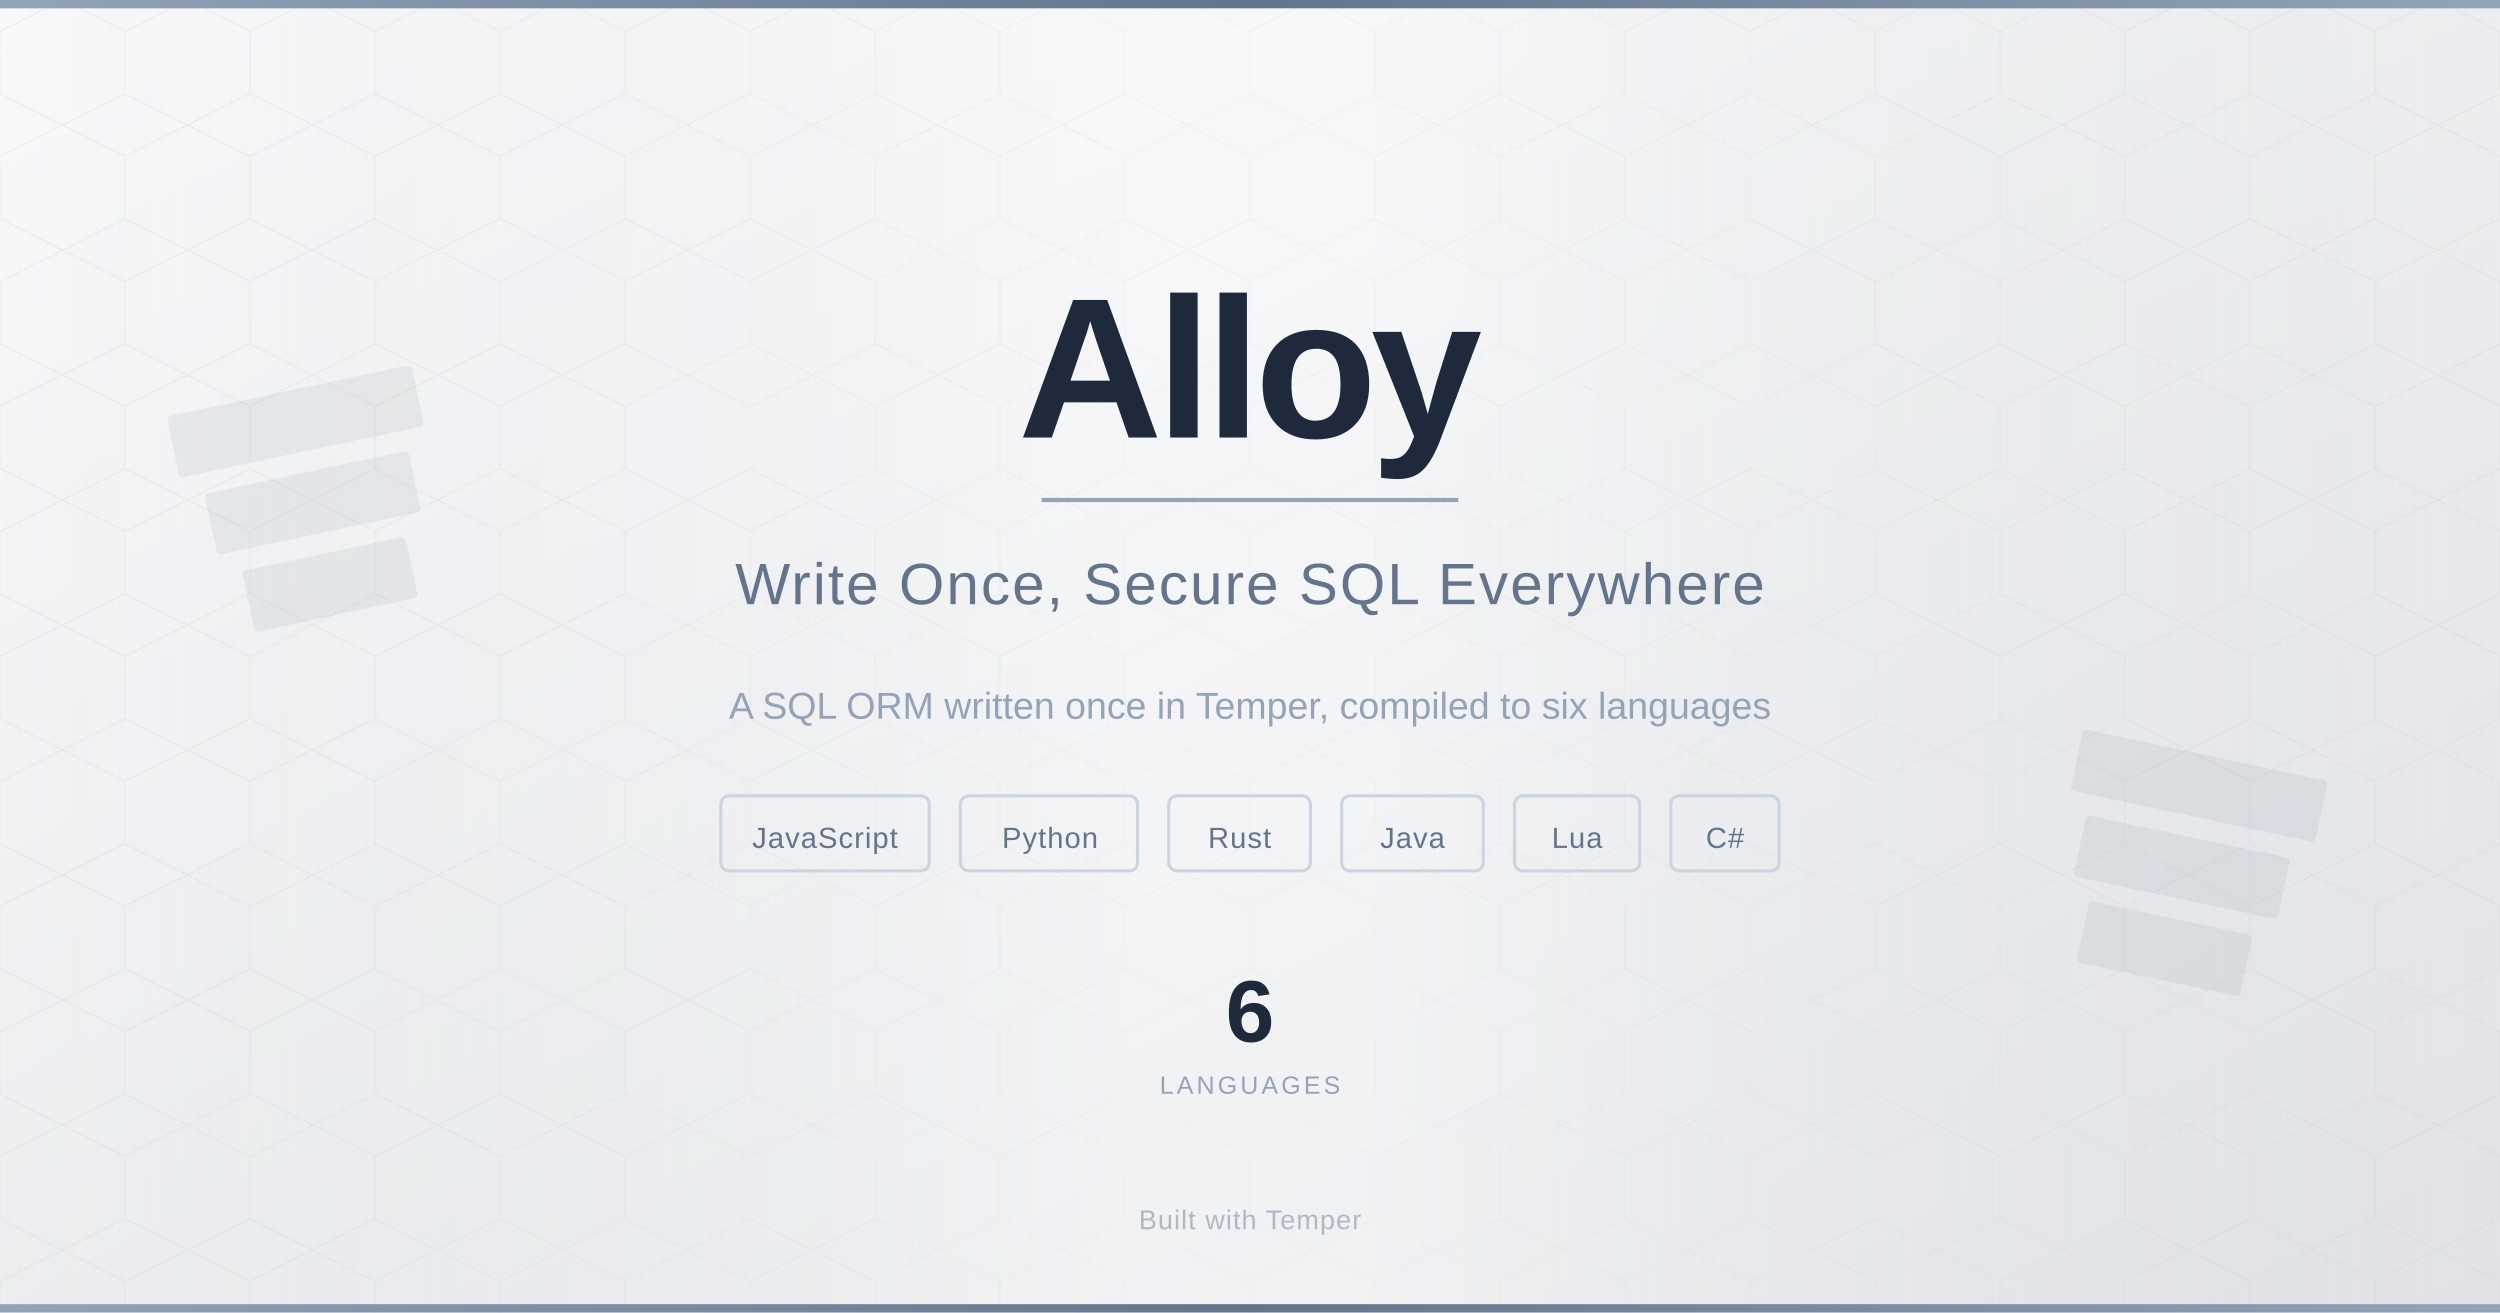
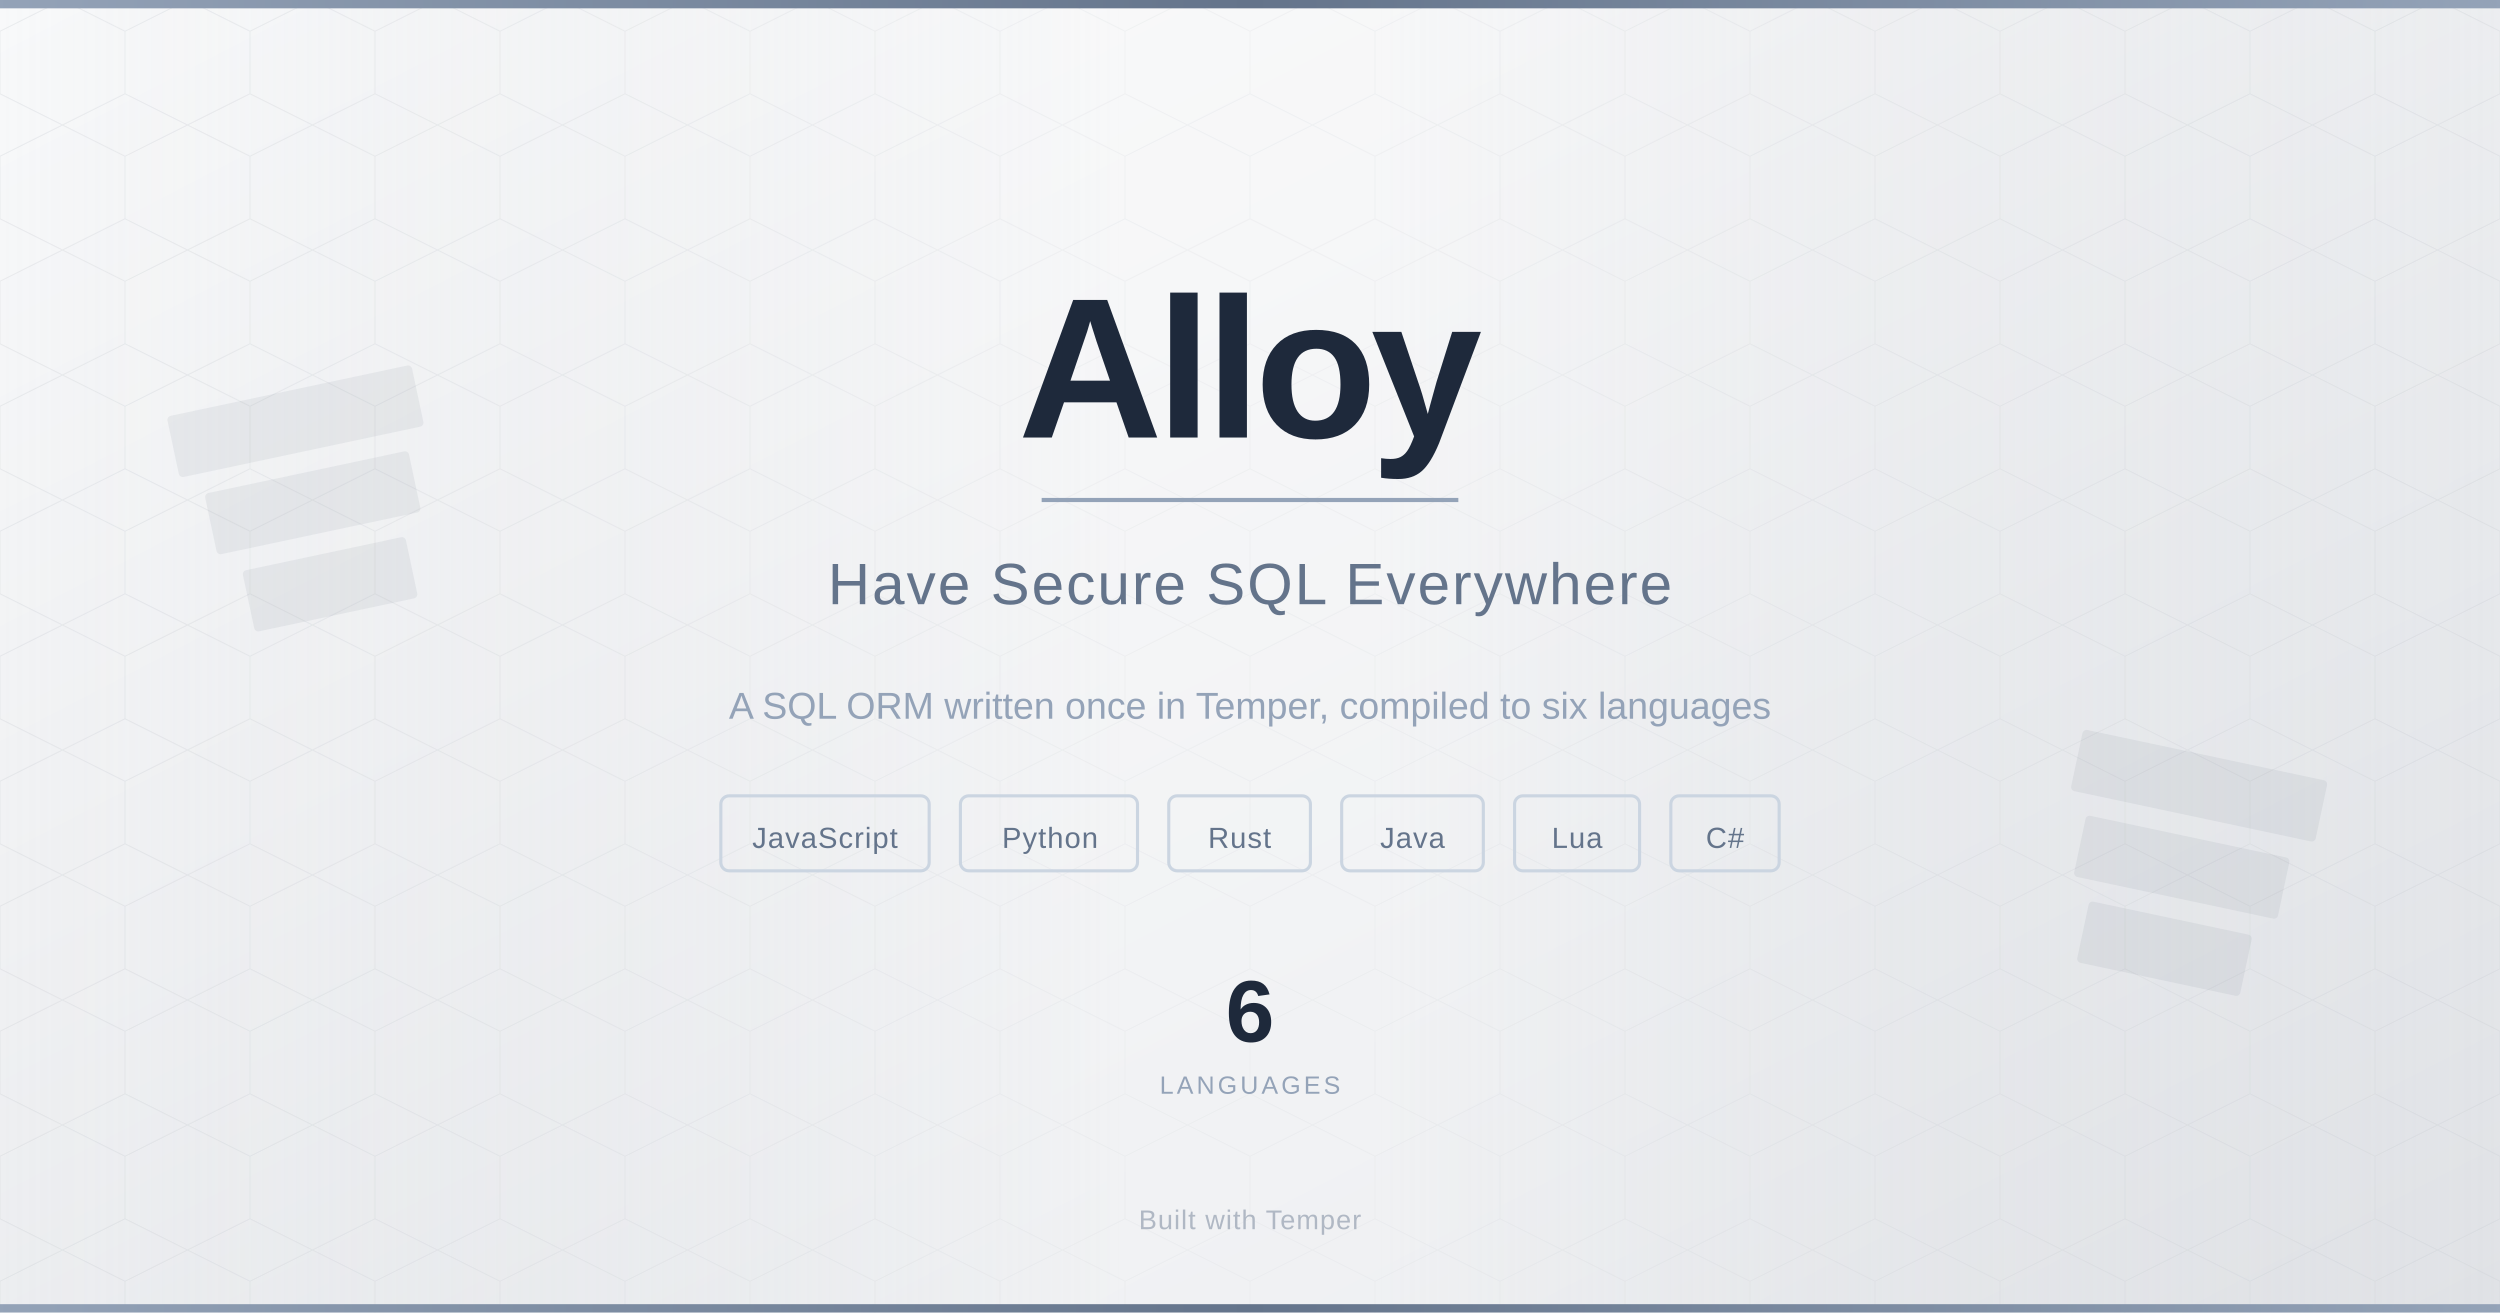
<svg xmlns="http://www.w3.org/2000/svg" width="1200" height="630" viewBox="0 0 1200 630">
  <defs>
    <linearGradient id="bg" x1="0%" y1="0%" x2="100%" y2="100%">
      <stop offset="0%" stop-color="#f8f9fa" />
      <stop offset="35%" stop-color="#f0f1f3" />
      <stop offset="65%" stop-color="#e8eaed" />
      <stop offset="100%" stop-color="#e0e2e6" />
    </linearGradient>
    <linearGradient id="sheen" x1="0%" y1="0%" x2="100%" y2="0%">
      <stop offset="0%" stop-color="#d4d7dc" stop-opacity="0" />
      <stop offset="45%" stop-color="#ffffff" stop-opacity="0.4" />
      <stop offset="55%" stop-color="#ffffff" stop-opacity="0.4" />
      <stop offset="100%" stop-color="#d4d7dc" stop-opacity="0" />
    </linearGradient>
    <linearGradient id="accent" x1="0%" y1="0%" x2="100%" y2="0%">
      <stop offset="0%" stop-color="#94a3b8" />
      <stop offset="50%" stop-color="#64748b" />
      <stop offset="100%" stop-color="#94a3b8" />
    </linearGradient>
    <pattern id="grid" width="60" height="60" patternUnits="userSpaceOnUse">
      <path d="M30 0 L60 15 L60 45 L30 60 L0 45 L0 15 Z" fill="none" stroke="#c8ccd2" stroke-width="0.5" opacity="0.3" />
    </pattern>
  </defs>
  <rect width="1200" height="630" fill="url(#bg)" />
  <rect width="1200" height="630" fill="url(#grid)" />
  <rect width="1200" height="630" fill="url(#sheen)" />
  <rect y="0" width="1200" height="4" fill="url(#accent)" />
  <g transform="translate(80, 200)" opacity="0.08">
    <rect x="0" y="0" width="120" height="30" rx="2" fill="#475569" transform="rotate(-12)" />
    <rect x="10" y="40" width="100" height="30" rx="2" fill="#475569" transform="rotate(-12)" />
    <rect x="20" y="80" width="80" height="30" rx="2" fill="#475569" transform="rotate(-12)" />
  </g>
  <g transform="translate(1000, 350)" opacity="0.08">
    <rect x="0" y="0" width="120" height="30" rx="2" fill="#475569" transform="rotate(12)" />
    <rect x="10" y="40" width="100" height="30" rx="2" fill="#475569" transform="rotate(12)" />
    <rect x="20" y="80" width="80" height="30" rx="2" fill="#475569" transform="rotate(12)" />
  </g>
  <text x="600" y="210" text-anchor="middle" font-family="-apple-system, 'Helvetica Neue', Arial, sans-serif" font-size="96" font-weight="800" fill="#1e293b" letter-spacing="-3">Alloy</text>
  <line x1="500" y1="240" x2="700" y2="240" stroke="#94a3b8" stroke-width="2" />
-   <text x="600" y="290" text-anchor="middle" font-family="-apple-system, 'Helvetica Neue', Arial, sans-serif" font-size="28" font-weight="400" fill="#64748b" letter-spacing="1">Write Once, Secure SQL Everywhere</text>
+   <text x="600" y="290" text-anchor="middle" font-family="-apple-system, 'Helvetica Neue', Arial, sans-serif" font-size="28" font-weight="400" fill="#64748b" letter-spacing="1">Have Secure SQL Everywhere</text>
  <text x="600" y="345" text-anchor="middle" font-family="-apple-system, 'Helvetica Neue', Arial, sans-serif" font-size="18" fill="#94a3b8">A SQL ORM written once in Temper, compiled to six languages</text>
  <g transform="translate(600, 400)" text-anchor="middle">
    <rect x="-254" y="-18" width="100" height="36" rx="4" fill="none" stroke="#cbd5e1" stroke-width="1.5" />
    <text x="-204" y="7" font-family="-apple-system, 'Helvetica Neue', Arial, sans-serif" font-size="14" fill="#64748b" letter-spacing="0.5" text-anchor="middle">JavaScript</text>
    <rect x="-139" y="-18" width="85" height="36" rx="4" fill="none" stroke="#cbd5e1" stroke-width="1.5" />
    <text x="-96" y="7" font-family="-apple-system, 'Helvetica Neue', Arial, sans-serif" font-size="14" fill="#64748b" letter-spacing="0.5" text-anchor="middle">Python</text>
    <rect x="-39" y="-18" width="68" height="36" rx="4" fill="none" stroke="#cbd5e1" stroke-width="1.5" />
    <text x="-5" y="7" font-family="-apple-system, 'Helvetica Neue', Arial, sans-serif" font-size="14" fill="#64748b" letter-spacing="0.5" text-anchor="middle">Rust</text>
    <rect x="44" y="-18" width="68" height="36" rx="4" fill="none" stroke="#cbd5e1" stroke-width="1.5" />
    <text x="78" y="7" font-family="-apple-system, 'Helvetica Neue', Arial, sans-serif" font-size="14" fill="#64748b" letter-spacing="0.5" text-anchor="middle">Java</text>
    <rect x="127" y="-18" width="60" height="36" rx="4" fill="none" stroke="#cbd5e1" stroke-width="1.5" />
    <text x="157" y="7" font-family="-apple-system, 'Helvetica Neue', Arial, sans-serif" font-size="14" fill="#64748b" letter-spacing="0.5" text-anchor="middle">Lua</text>
    <rect x="202" y="-18" width="52" height="36" rx="4" fill="none" stroke="#cbd5e1" stroke-width="1.5" />
    <text x="228" y="7" font-family="-apple-system, 'Helvetica Neue', Arial, sans-serif" font-size="14" fill="#64748b" letter-spacing="0.5" text-anchor="middle">C#</text>
  </g>
  <g transform="translate(600, 500)" text-anchor="middle">
    <text x="0" y="0" font-family="-apple-system, 'Helvetica Neue', Arial, sans-serif" font-size="42" font-weight="800" fill="#1e293b">6</text>
    <text x="0" y="25" font-family="-apple-system, 'Helvetica Neue', Arial, sans-serif" font-size="12" fill="#94a3b8" letter-spacing="1.5">LANGUAGES</text>
  </g>
  <rect y="626" width="1200" height="4" fill="url(#accent)" />
  <text x="600" y="590" text-anchor="middle" font-family="-apple-system, 'Helvetica Neue', Arial, sans-serif" font-size="13" fill="#b0b8c4" letter-spacing="0.5">Built with Temper</text>
</svg>
